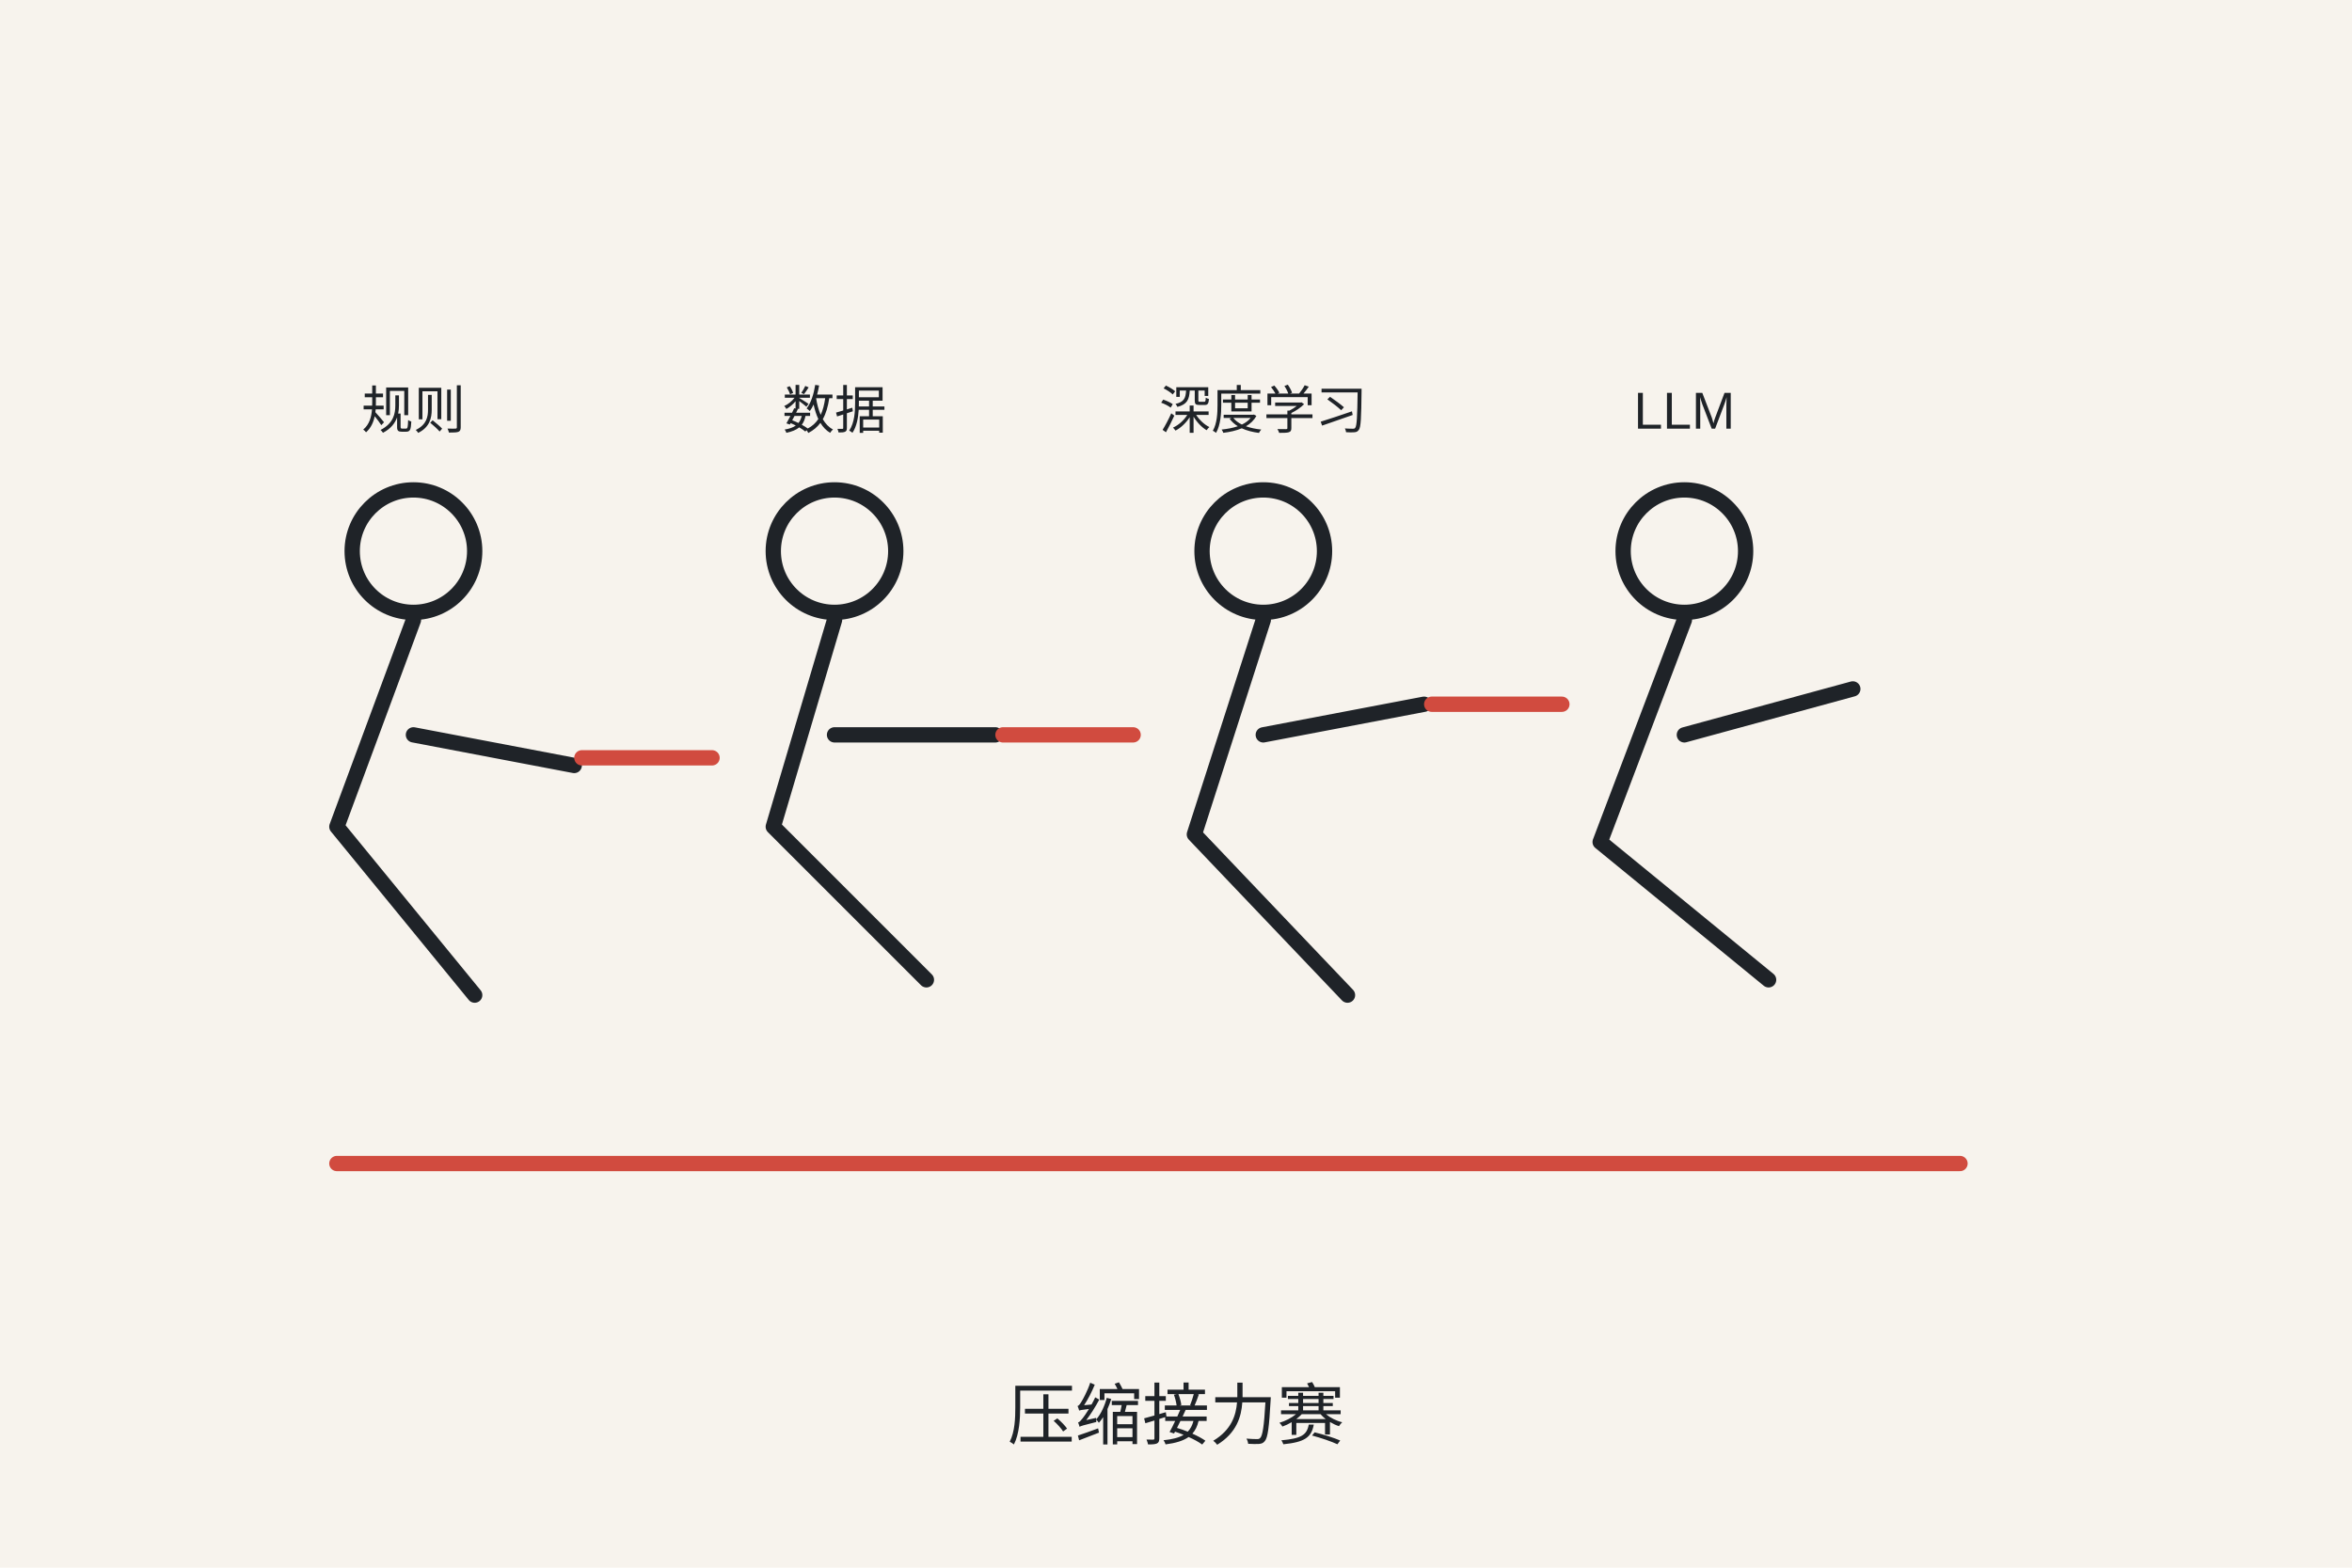
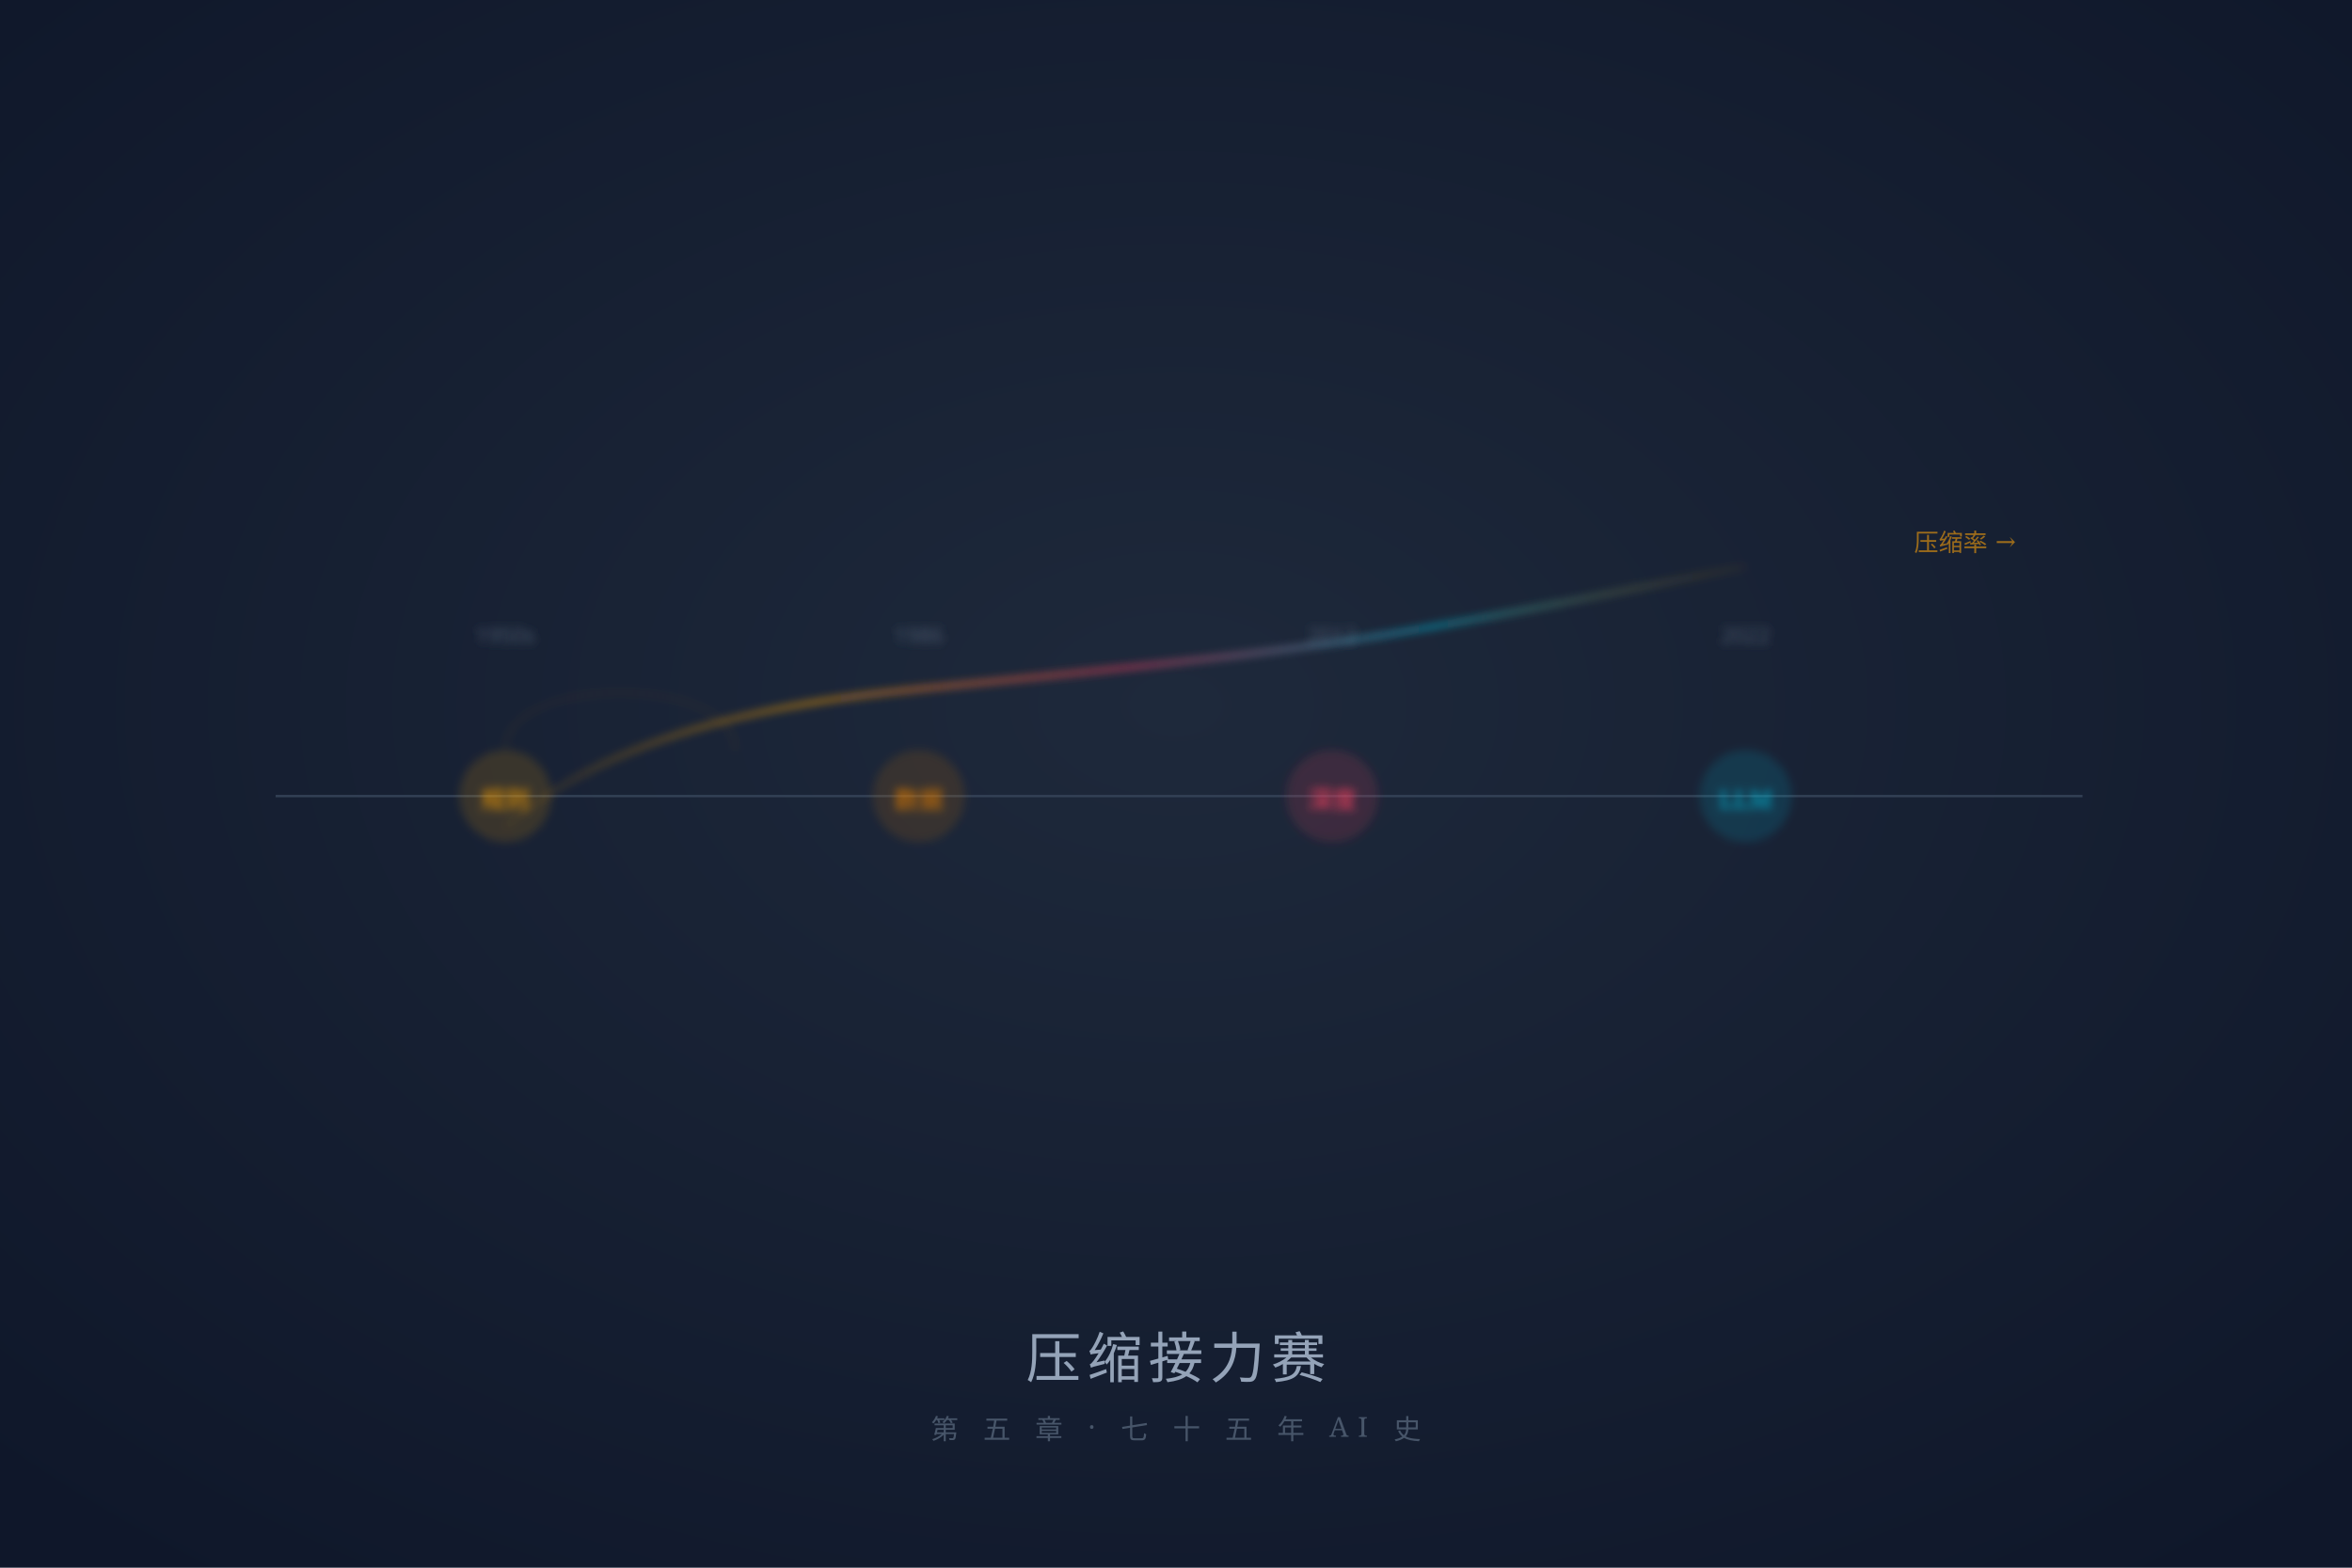
<svg xmlns="http://www.w3.org/2000/svg" width="1536" height="1024" viewBox="0 0 1536 1024" role="img" aria-label="压缩接力赛">
-   <rect width="1536" height="1024" fill="#f7f3ed" />
-   <g fill="none" stroke="#1f2328" stroke-width="10" stroke-linecap="round" stroke-linejoin="round">
-     <circle cx="270" cy="360" r="40" />
-     <path d="M270 405l-50 135 90 110M270 480l105 20" />
-     <circle cx="545" cy="360" r="40" />
-     <path d="M545 405l-40 135 100 100M545 480l105 0" />
-     <circle cx="825" cy="360" r="40" />
-     <path d="M825 405l-45 140 100 105M825 480l105-20" />
-     <circle cx="1100" cy="360" r="40" />
-     <path d="M1100 405l-55 145 110 90M1100 480l110-30" />
-     <path d="M380 495h85M655 480h85M935 460h85M220 760h1060" stroke="#d14b3f" />
-     <text x="270" y="280" text-anchor="middle" font-family="Arial, 'Microsoft YaHei', sans-serif" font-size="34" fill="#1f2328" stroke="none">规则</text>
-     <text x="545" y="280" text-anchor="middle" font-family="Arial, 'Microsoft YaHei', sans-serif" font-size="34" fill="#1f2328" stroke="none">数据</text>
-     <text x="825" y="280" text-anchor="middle" font-family="Arial, 'Microsoft YaHei', sans-serif" font-size="34" fill="#1f2328" stroke="none">深度学习</text>
-     <text x="1100" y="280" text-anchor="middle" font-family="Arial, 'Microsoft YaHei', sans-serif" font-size="34" fill="#1f2328" stroke="none">LLM</text>
+   <defs>
+     <radialGradient id="bg" cx="50%" cy="45%" r="70%">
+       <stop offset="0%" stop-color="#1e293b" />
+       <stop offset="100%" stop-color="#0f172a" />
+     </radialGradient>
+     <linearGradient id="pathGrad" x1="0%" y1="0%" x2="100%" y2="0%">
+       <stop offset="0%" stop-color="#f59e0b" stop-opacity="0.1" />
+       <stop offset="25%" stop-color="#f59e0b" />
+       <stop offset="50%" stop-color="#f43f5e" />
+       <stop offset="75%" stop-color="#06b6d4" />
+       <stop offset="100%" stop-color="#f59e0b" stop-opacity="0.1" />
+     </linearGradient>
+     <filter id="glow">
+       <feGaussianBlur stdDeviation="3" />
+     </filter>
+   </defs>
+   <rect width="1536" height="1024" fill="url(#bg)" />
+   <line x1="180" y1="520" x2="1360" y2="520" stroke="#334155" stroke-width="1.5" />
+   <g filter="url(#glow)">
+     <circle cx="330" cy="520" r="30" fill="#f59e0b" opacity="0.15" />
+     <text x="330" y="528" text-anchor="middle" font-family="'Noto Serif SC', 'Songti SC', serif" font-size="16" fill="#f59e0b">规则</text>
+     <text x="330" y="420" text-anchor="middle" font-family="'Noto Serif SC', sans-serif" font-size="14" fill="#475569">1950s</text>
+     <path d="M330 490 C330 440, 480 440, 480 490" stroke="#f59e0b" stroke-width="0.5" fill="none" opacity="0.3" />
+     <circle cx="600" cy="520" r="30" fill="#d97706" opacity="0.15" />
+     <text x="600" y="528" text-anchor="middle" font-family="'Noto Serif SC', 'Songti SC', serif" font-size="16" fill="#d97706">数据</text>
+     <text x="600" y="420" text-anchor="middle" font-family="'Noto Serif SC', sans-serif" font-size="14" fill="#475569">1986</text>
+     <circle cx="870" cy="520" r="30" fill="#f43f5e" opacity="0.15" />
+     <text x="870" y="528" text-anchor="middle" font-family="'Noto Serif SC', 'Songti SC', serif" font-size="16" fill="#f43f5e">深度</text>
+     <text x="870" y="420" text-anchor="middle" font-family="'Noto Serif SC', sans-serif" font-size="14" fill="#475569">2012</text>
+     <circle cx="1140" cy="520" r="30" fill="#06b6d4" opacity="0.15" />
+     <text x="1140" y="528" text-anchor="middle" font-family="'Noto Serif SC', 'Songti SC', serif" font-size="16" fill="#06b6d4">LLM</text>
+     <text x="1140" y="420" text-anchor="middle" font-family="'Noto Serif SC', sans-serif" font-size="14" fill="#475569">2022</text>
  </g>
-   <text x="768" y="940" text-anchor="middle" font-family="Arial, 'Microsoft YaHei', sans-serif" font-size="44" fill="#1f2328">压缩接力赛</text>
+   <path d="M330 540 C400 480, 500 460, 600 450 C700 440, 800 430, 870 420 C940 410, 1040 390, 1140 370" fill="none" stroke="url(#pathGrad)" stroke-width="2" filter="url(#glow)" />
+   <text x="1250" y="360" text-anchor="start" font-family="'Noto Serif SC', 'Songti SC', serif" font-size="16" fill="#f59e0b" opacity="0.6">压缩率 →</text>
+   <text x="768" y="900" text-anchor="middle" font-family="'Noto Serif SC', 'Songti SC', serif" font-size="36" fill="#94a3b8" letter-spacing="4">压缩接力赛</text>
+   <text x="768" y="940" text-anchor="middle" font-family="'Noto Serif SC', 'Songti SC', serif" font-size="18" fill="#475569" letter-spacing="6">第 五 章 · 七 十 五 年 AI 史</text>
</svg>
